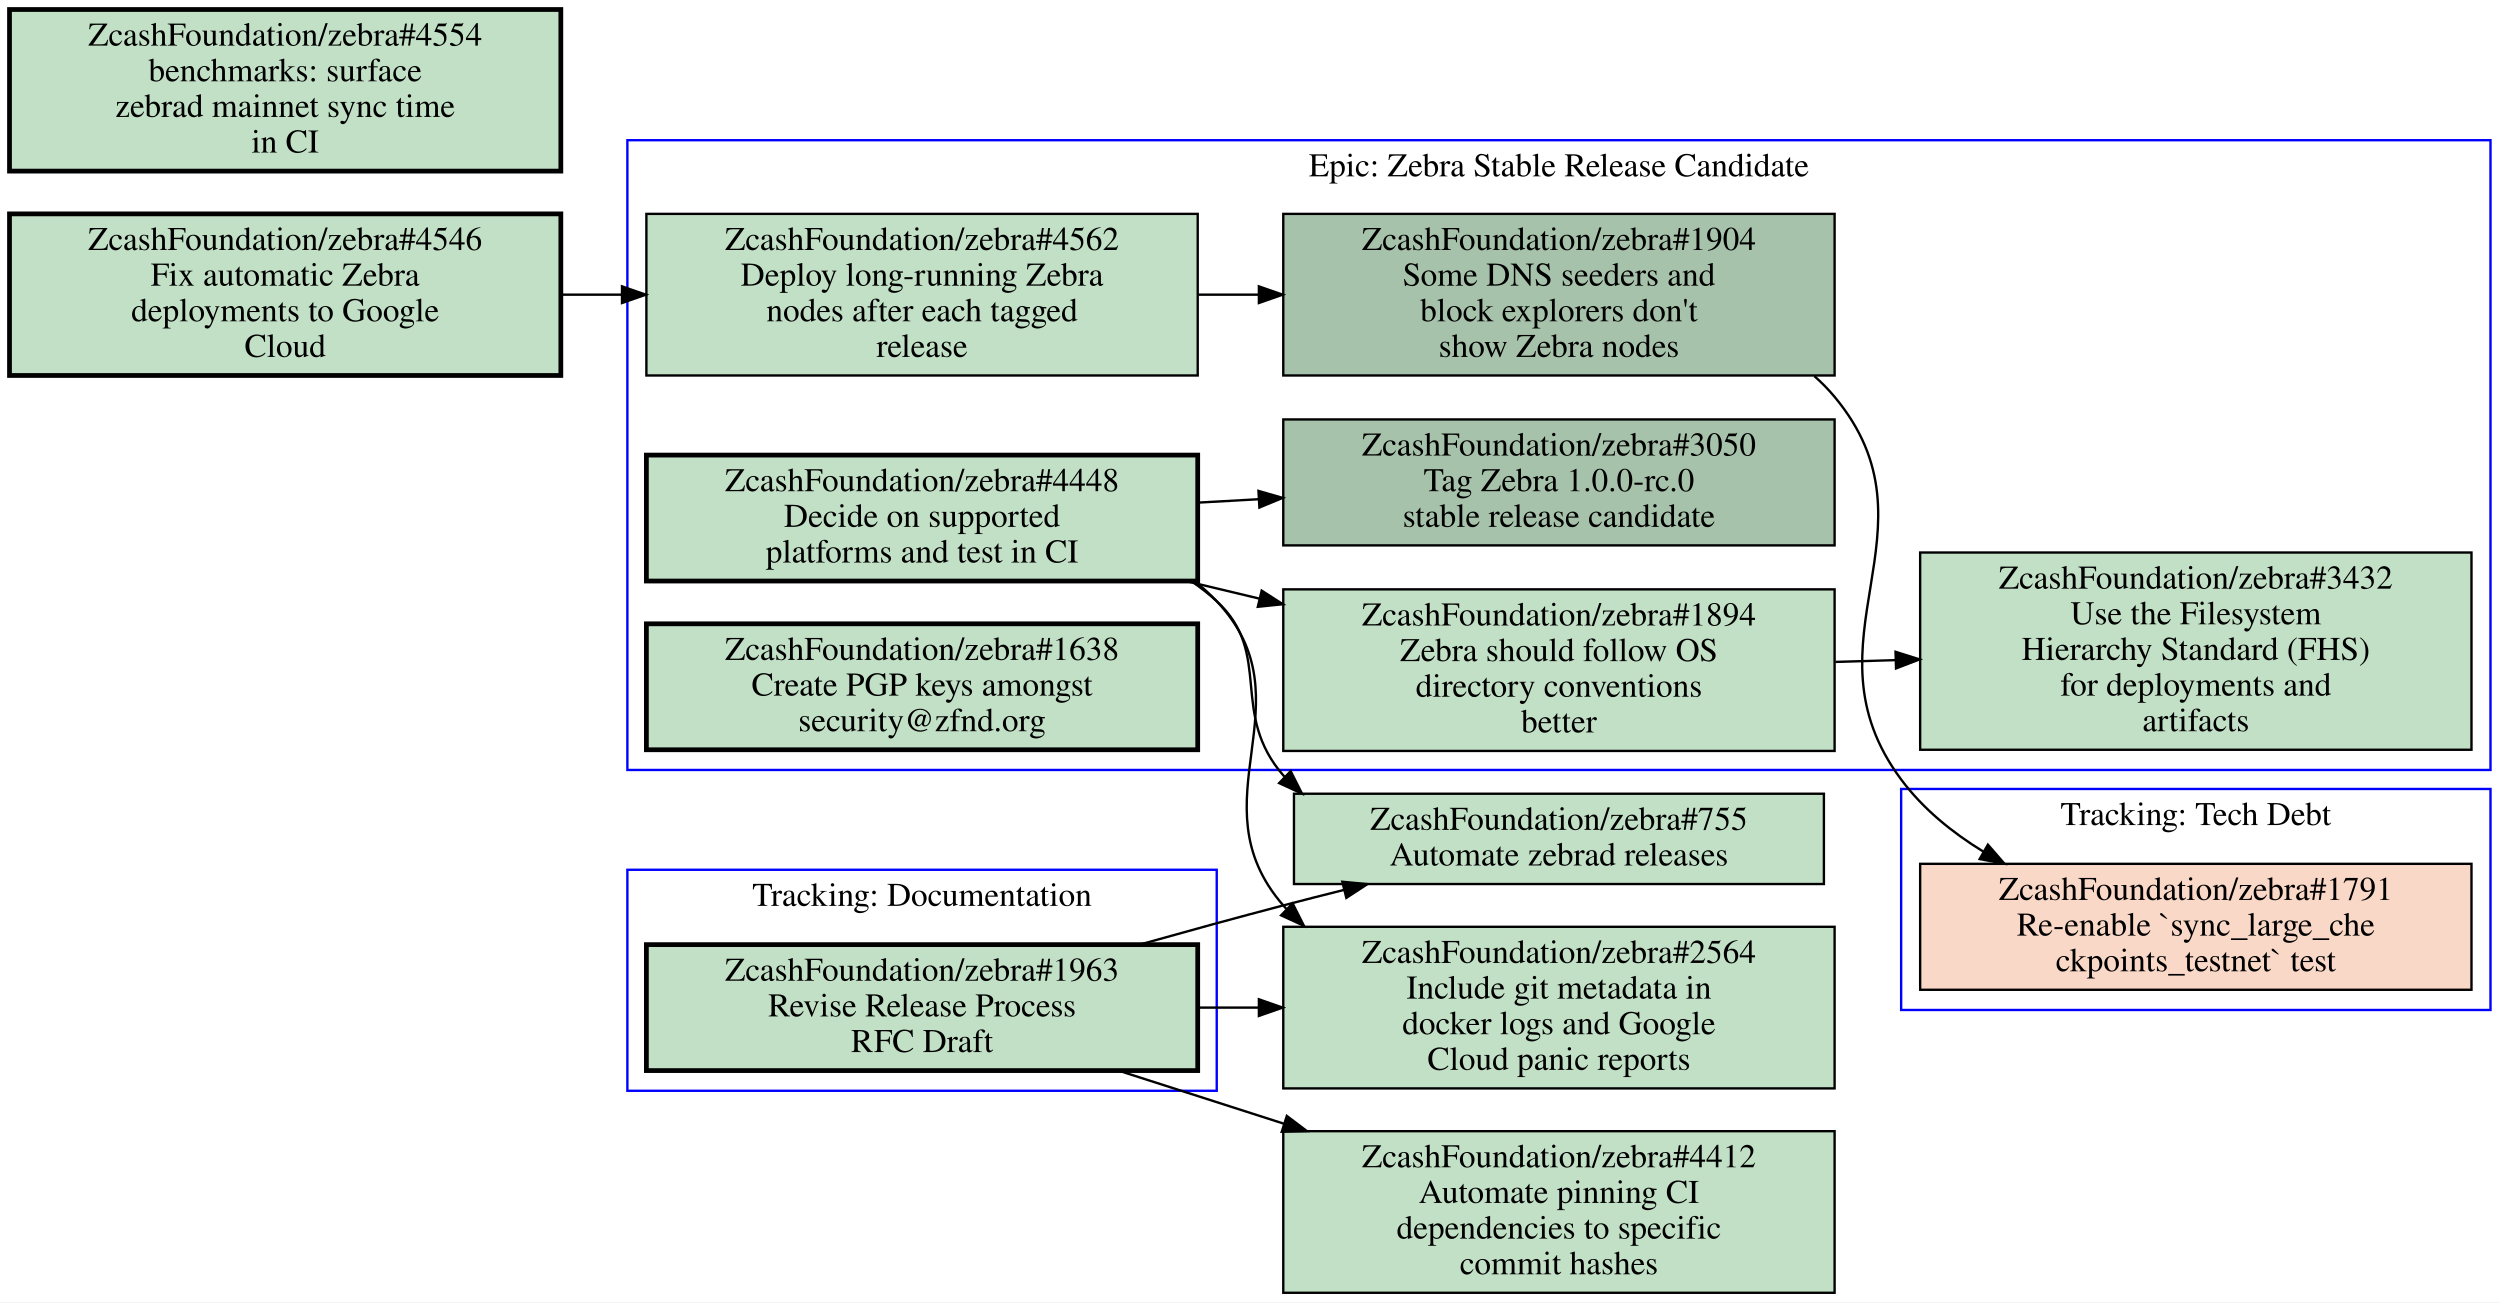
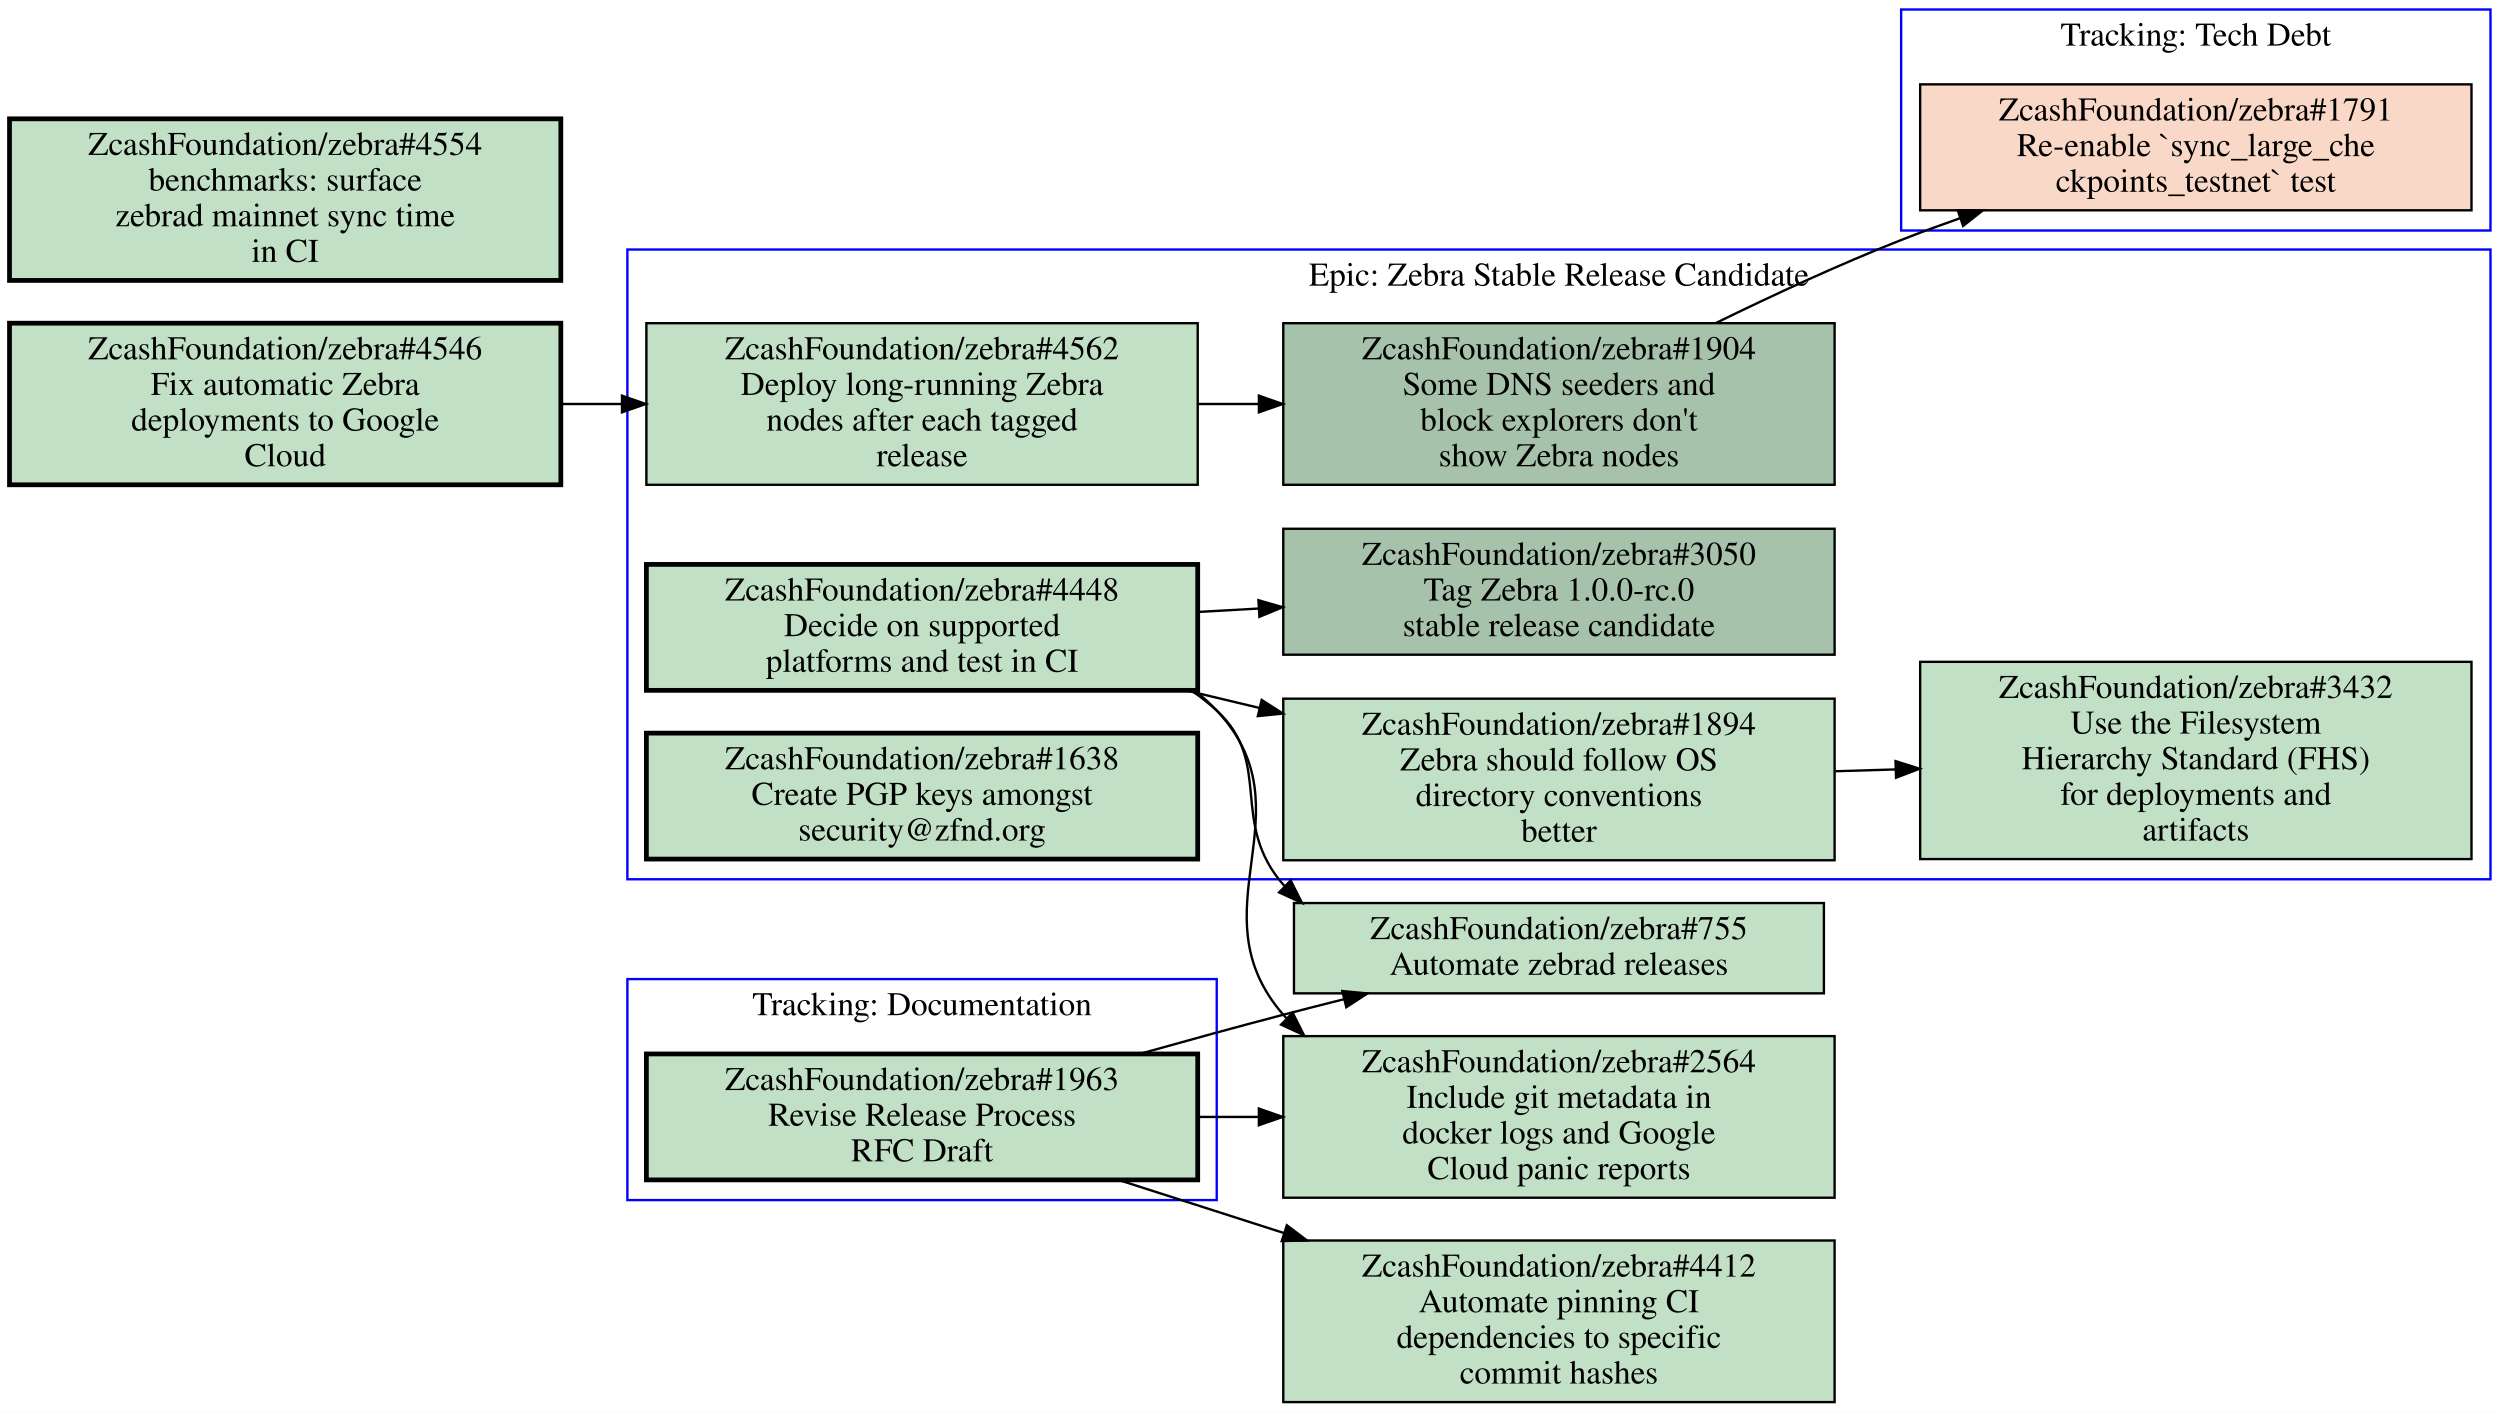
- <svg xmlns="http://www.w3.org/2000/svg" xmlns:xlink="http://www.w3.org/1999/xlink" width="1052pt" height="548pt" viewBox="0.00 0.00 1052.00 548.00">
-   <g id="graph0" class="graph" transform="scale(1 1) rotate(0) translate(4 544)">
-     <polygon fill="#ffffff" stroke="transparent" points="-4,4 -4,-544 1048,-544 1048,4 -4,4" />
+ <svg xmlns="http://www.w3.org/2000/svg" xmlns:xlink="http://www.w3.org/1999/xlink" width="1052pt" height="594pt" viewBox="0.00 0.00 1052.00 594.00">
+   <g id="graph0" class="graph" transform="scale(1 1) rotate(0) translate(4 590)">
+     <polygon fill="#ffffff" stroke="transparent" points="-4,4 -4,-590 1048,-590 1048,4 -4,4" />
    <g id="clust1" class="cluster">
+       <polygon fill="none" stroke="#0000ff" points="796,-493 796,-586 1044,-586 1044,-493 796,-493" />
+       <text text-anchor="middle" x="920" y="-570.8" font-family="Times,serif" font-size="14.00" fill="#000000">Tracking: Tech Debt</text>
+     </g>
+     <g id="clust2" class="cluster">
      <polygon fill="none" stroke="#0000ff" points="260,-85 260,-178 508,-178 508,-85 260,-85" />
      <text text-anchor="middle" x="384" y="-162.8" font-family="Times,serif" font-size="14.00" fill="#000000">Tracking: Documentation</text>
    </g>
-     <g id="clust2" class="cluster">
+     <g id="clust3" class="cluster">
      <polygon fill="none" stroke="#0000ff" points="260,-220 260,-485 1044,-485 1044,-220 260,-220" />
      <text text-anchor="middle" x="652" y="-469.8" font-family="Times,serif" font-size="14.00" fill="#000000">Epic: Zebra Stable Release Candidate</text>
    </g>
-     <g id="clust3" class="cluster">
-       <polygon fill="none" stroke="#0000ff" points="796,-119 796,-212 1044,-212 1044,-119 796,-119" />
-       <text text-anchor="middle" x="920" y="-196.8" font-family="Times,serif" font-size="14.00" fill="#000000">Tracking: Tech Debt</text>
-     </g>
-     <g id="node1" class="node open">
+     <g id="node1" class="node closed">
      <g id="a_node1">
+         <a xlink:href="https://github.com/ZcashFoundation/zebra/issues/1791" xlink:title="ZcashFoundation/zebra#1791&#10;Re-enable `sync_large_che&#10;ckpoints_testnet` test" target="_blank">
+           <polygon fill="#fad8c7" stroke="#000000" points="1036,-554.5 804,-554.5 804,-501.5 1036,-501.5 1036,-554.5" />
+           <text text-anchor="middle" x="920" y="-539.3" font-family="Times,serif" font-size="14.00" fill="#000000">ZcashFoundation/zebra#1791</text>
+           <text text-anchor="middle" x="920" y="-524.3" font-family="Times,serif" font-size="14.00" fill="#000000">Re-enable `sync_large_che</text>
+           <text text-anchor="middle" x="920" y="-509.3" font-family="Times,serif" font-size="14.00" fill="#000000">ckpoints_testnet` test</text>
+         </a>
+       </g>
+     </g>
+     <g id="node2" class="node open">
+       <g id="a_node2">
        <a xlink:href="https://github.com/ZcashFoundation/zebra/issues/1963" xlink:title="ZcashFoundation/zebra#1963&#10;Revise Release Process&#10;RFC Draft" target="_blank">
          <polygon fill="#c2e0c6" stroke="#000000" stroke-width="2" points="500,-146.5 268,-146.5 268,-93.5 500,-93.5 500,-146.5" />
          <text text-anchor="middle" x="384" y="-131.3" font-family="Times,serif" font-size="14.00" fill="#000000">ZcashFoundation/zebra#1963</text>
          <text text-anchor="middle" x="384" y="-116.3" font-family="Times,serif" font-size="14.00" fill="#000000">Revise Release Process</text>
          <text text-anchor="middle" x="384" y="-101.3" font-family="Times,serif" font-size="14.00" fill="#000000">RFC Draft</text>
        </a>
      </g>
    </g>
    <g id="node10" class="node open">
      <g id="a_node10">
        <a xlink:href="https://github.com/ZcashFoundation/zebra/issues/755" xlink:title="ZcashFoundation/zebra#755&#10;Automate zebrad releases" target="_blank">
          <polygon fill="#c2e0c6" stroke="#000000" points="763.5,-210 540.5,-210 540.5,-172 763.5,-172 763.5,-210" />
          <text text-anchor="middle" x="652" y="-194.8" font-family="Times,serif" font-size="14.00" fill="#000000">ZcashFoundation/zebra#755</text>
          <text text-anchor="middle" x="652" y="-179.8" font-family="Times,serif" font-size="14.00" fill="#000000">Automate zebrad releases</text>
        </a>
      </g>
    </g>
    <g id="edge5" class="edge">
      <path fill="none" stroke="#000000" d="M475.88,-146.61C495.67,-152.17 516.5,-157.89 536,-163 544.3,-165.17 552.95,-167.38 561.62,-169.55" />
      <polygon fill="#000000" stroke="#000000" points="560.852,-172.965 571.4,-171.97 562.534,-166.17 560.852,-172.965" />
    </g>
    <g id="node11" class="node open">
      <g id="a_node11">
        <a xlink:href="https://github.com/ZcashFoundation/zebra/issues/2564" xlink:title="ZcashFoundation/zebra#2564&#10;Include git metadata in&#10;docker logs and Google&#10;Cloud panic reports" target="_blank">
          <polygon fill="#c2e0c6" stroke="#000000" points="768,-154 536,-154 536,-86 768,-86 768,-154" />
          <text text-anchor="middle" x="652" y="-138.8" font-family="Times,serif" font-size="14.00" fill="#000000">ZcashFoundation/zebra#2564</text>
          <text text-anchor="middle" x="652" y="-123.8" font-family="Times,serif" font-size="14.00" fill="#000000">Include git metadata in</text>
          <text text-anchor="middle" x="652" y="-108.8" font-family="Times,serif" font-size="14.00" fill="#000000">docker logs and Google</text>
          <text text-anchor="middle" x="652" y="-93.8" font-family="Times,serif" font-size="14.00" fill="#000000">Cloud panic reports</text>
        </a>
      </g>
    </g>
    <g id="edge6" class="edge">
      <path fill="none" stroke="#000000" d="M500.38,-120C508.71,-120 517.14,-120 525.53,-120" />
      <polygon fill="#000000" stroke="#000000" points="525.74,-123.5 535.74,-120 525.74,-116.5 525.74,-123.5" />
    </g>
    <g id="node12" class="node open">
      <g id="a_node12">
        <a xlink:href="https://github.com/ZcashFoundation/zebra/issues/4412" xlink:title="ZcashFoundation/zebra#4412&#10;Automate pinning CI&#10;dependencies to specific&#10;commit hashes" target="_blank">
          <polygon fill="#c2e0c6" stroke="#000000" points="768,-68 536,-68 536,0 768,0 768,-68" />
          <text text-anchor="middle" x="652" y="-52.8" font-family="Times,serif" font-size="14.00" fill="#000000">ZcashFoundation/zebra#4412</text>
          <text text-anchor="middle" x="652" y="-37.8" font-family="Times,serif" font-size="14.00" fill="#000000">Automate pinning CI</text>
          <text text-anchor="middle" x="652" y="-22.8" font-family="Times,serif" font-size="14.00" fill="#000000">dependencies to specific</text>
          <text text-anchor="middle" x="652" y="-7.8" font-family="Times,serif" font-size="14.00" fill="#000000">commit hashes</text>
        </a>
      </g>
    </g>
    <g id="edge7" class="edge">
      <path fill="none" stroke="#000000" d="M466.6,-93.495C488.63,-86.425 512.85,-78.653 536.3,-71.126" />
      <polygon fill="#000000" stroke="#000000" points="537.497,-74.418 545.95,-68.031 535.359,-67.752 537.497,-74.418" />
    </g>
-     <g id="node2" class="node open">
-       <g id="a_node2">
+     <g id="node3" class="node open">
+       <g id="a_node3">
        <a xlink:href="https://github.com/ZcashFoundation/zebra/issues/1894" xlink:title="ZcashFoundation/zebra#1894&#10;Zebra should follow OS&#10;directory conventions&#10;better" target="_blank">
          <polygon fill="#c2e0c6" stroke="#000000" points="768,-296 536,-296 536,-228 768,-228 768,-296" />
          <text text-anchor="middle" x="652" y="-280.8" font-family="Times,serif" font-size="14.00" fill="#000000">ZcashFoundation/zebra#1894</text>
          <text text-anchor="middle" x="652" y="-265.8" font-family="Times,serif" font-size="14.00" fill="#000000">Zebra should follow OS</text>
          <text text-anchor="middle" x="652" y="-250.8" font-family="Times,serif" font-size="14.00" fill="#000000">directory conventions</text>
          <text text-anchor="middle" x="652" y="-235.8" font-family="Times,serif" font-size="14.00" fill="#000000">better</text>
        </a>
      </g>
    </g>
-     <g id="node3" class="node open">
-       <g id="a_node3">
+     <g id="node4" class="node open">
+       <g id="a_node4">
        <a xlink:href="https://github.com/ZcashFoundation/zebra/issues/3432" xlink:title="ZcashFoundation/zebra#3432&#10;Use the Filesystem&#10;Hierarchy Standard (FHS)&#10;for deployments and&#10;artifacts" target="_blank">
          <polygon fill="#c2e0c6" stroke="#000000" points="1036,-311.5 804,-311.5 804,-228.5 1036,-228.5 1036,-311.5" />
          <text text-anchor="middle" x="920" y="-296.3" font-family="Times,serif" font-size="14.00" fill="#000000">ZcashFoundation/zebra#3432</text>
          <text text-anchor="middle" x="920" y="-281.3" font-family="Times,serif" font-size="14.00" fill="#000000">Use the Filesystem</text>
          <text text-anchor="middle" x="920" y="-266.3" font-family="Times,serif" font-size="14.00" fill="#000000">Hierarchy Standard (FHS)</text>
          <text text-anchor="middle" x="920" y="-251.3" font-family="Times,serif" font-size="14.00" fill="#000000">for deployments and</text>
          <text text-anchor="middle" x="920" y="-236.3" font-family="Times,serif" font-size="14.00" fill="#000000">artifacts</text>
        </a>
      </g>
    </g>
    <g id="edge1" class="edge">
      <path fill="none" stroke="#000000" d="M768.38,-265.47C776.71,-265.72 785.14,-265.97 793.53,-266.22" />
      <polygon fill="#000000" stroke="#000000" points="793.638,-269.725 803.74,-266.53 793.851,-262.728 793.638,-269.725" />
    </g>
-     <g id="node4" class="node open">
-       <g id="a_node4">
+     <g id="node5" class="node open">
+       <g id="a_node5">
        <a xlink:href="https://github.com/ZcashFoundation/zebra/issues/3050" xlink:title="ZcashFoundation/zebra#3050&#10;Tag Zebra 1.0.0-rc.0&#10;stable release candidate" target="_blank">
          <polygon fill="#a7c2aa" stroke="#000000" points="768,-367.5 536,-367.5 536,-314.5 768,-314.5 768,-367.5" />
          <text text-anchor="middle" x="652" y="-352.3" font-family="Times,serif" font-size="14.00" fill="#000000">ZcashFoundation/zebra#3050</text>
          <text text-anchor="middle" x="652" y="-337.3" font-family="Times,serif" font-size="14.00" fill="#000000">Tag Zebra 1.0.0-rc.0</text>
          <text text-anchor="middle" x="652" y="-322.3" font-family="Times,serif" font-size="14.00" fill="#000000">stable release candidate</text>
        </a>
      </g>
    </g>
-     <g id="node5" class="node open">
-       <g id="a_node5">
+     <g id="node6" class="node open">
+       <g id="a_node6">
        <a xlink:href="https://github.com/ZcashFoundation/zebra/issues/1904" xlink:title="ZcashFoundation/zebra#1904&#10;Some DNS seeders and&#10;block explorers don't&#10;show Zebra nodes" target="_blank">
          <polygon fill="#a7c2aa" stroke="#000000" points="768,-454 536,-454 536,-386 768,-386 768,-454" />
          <text text-anchor="middle" x="652" y="-438.8" font-family="Times,serif" font-size="14.00" fill="#000000">ZcashFoundation/zebra#1904</text>
          <text text-anchor="middle" x="652" y="-423.8" font-family="Times,serif" font-size="14.00" fill="#000000">Some DNS seeders and</text>
          <text text-anchor="middle" x="652" y="-408.8" font-family="Times,serif" font-size="14.00" fill="#000000">block explorers don't</text>
          <text text-anchor="middle" x="652" y="-393.8" font-family="Times,serif" font-size="14.00" fill="#000000">show Zebra nodes</text>
        </a>
      </g>
    </g>
-     <g id="node9" class="node closed">
-       <g id="a_node9">
-         <a xlink:href="https://github.com/ZcashFoundation/zebra/issues/1791" xlink:title="ZcashFoundation/zebra#1791&#10;Re-enable `sync_large_che&#10;ckpoints_testnet` test" target="_blank">
-           <polygon fill="#fad8c7" stroke="#000000" points="1036,-180.5 804,-180.5 804,-127.5 1036,-127.5 1036,-180.5" />
-           <text text-anchor="middle" x="920" y="-165.3" font-family="Times,serif" font-size="14.00" fill="#000000">ZcashFoundation/zebra#1791</text>
-           <text text-anchor="middle" x="920" y="-150.3" font-family="Times,serif" font-size="14.00" fill="#000000">Re-enable `sync_large_che</text>
-           <text text-anchor="middle" x="920" y="-135.3" font-family="Times,serif" font-size="14.00" fill="#000000">ckpoints_testnet` test</text>
-         </a>
-       </g>
-     </g>
    <g id="edge8" class="edge">
-       <path fill="none" stroke="#000000" d="M759.47,-385.74C762.53,-383.05 765.39,-380.14 768,-377 814.46,-321.17 752.65,-274.27 796,-216 805.13,-203.72 817.38,-193.72 830.63,-185.62" />
-       <polygon fill="#000000" stroke="#000000" points="832.511,-188.576 839.45,-180.57 829.033,-182.501 832.511,-188.576" />
-     </g>
-     <g id="node6" class="node open">
-       <g id="a_node6">
+       <path fill="none" stroke="#000000" d="M718.16,-454.13C742.32,-465.94 770.08,-478.78 796,-489 804.01,-492.16 812.38,-495.24 820.84,-498.2" />
+       <polygon fill="#000000" stroke="#000000" points="819.805,-501.545 830.4,-501.49 822.083,-494.926 819.805,-501.545" />
+     </g>
+     <g id="node7" class="node open">
+       <g id="a_node7">
        <a xlink:href="https://github.com/ZcashFoundation/zebra/issues/4448" xlink:title="ZcashFoundation/zebra#4448&#10;Decide on supported&#10;platforms and test in CI" target="_blank">
          <polygon fill="#c2e0c6" stroke="#000000" stroke-width="2" points="500,-352.5 268,-352.5 268,-299.5 500,-299.5 500,-352.5" />
          <text text-anchor="middle" x="384" y="-337.3" font-family="Times,serif" font-size="14.00" fill="#000000">ZcashFoundation/zebra#4448</text>
          <text text-anchor="middle" x="384" y="-322.3" font-family="Times,serif" font-size="14.00" fill="#000000">Decide on supported</text>
          <text text-anchor="middle" x="384" y="-307.3" font-family="Times,serif" font-size="14.00" fill="#000000">platforms and test in CI</text>
        </a>
      </g>
    </g>
    <g id="edge2" class="edge">
      <path fill="none" stroke="#000000" d="M495.33,-299.41C505.46,-296.99 515.78,-294.53 526.03,-292.08" />
      <polygon fill="#000000" stroke="#000000" points="526.916,-295.467 535.83,-289.74 525.29,-288.658 526.916,-295.467" />
    </g>
    <g id="edge3" class="edge">
      <path fill="none" stroke="#000000" d="M500.38,-332.51C508.71,-332.98 517.14,-333.45 525.53,-333.92" />
      <polygon fill="#000000" stroke="#000000" points="525.56,-337.427 535.74,-334.49 525.951,-330.438 525.56,-337.427" />
    </g>
    <g id="edge9" class="edge">
      <path fill="none" stroke="#000000" d="M497.46,-299.33C501.18,-296.8 504.71,-294.03 508,-291 532.02,-268.87 512.86,-243.78 536.46,-217.2" />
      <polygon fill="#000000" stroke="#000000" points="539.114,-219.502 543.88,-210.04 534.254,-214.465 539.114,-219.502" />
    </g>
    <g id="edge10" class="edge">
      <path fill="none" stroke="#000000" d="M498.82,-299.3C502.09,-296.77 505.16,-294.01 508,-291 547.93,-248.61 497.8,-206.95 536,-163 536.42,-162.52 536.84,-162.04 537.27,-161.57" />
      <polygon fill="#000000" stroke="#000000" points="539.932,-163.866 544.71,-154.41 535.078,-158.822 539.932,-163.866" />
    </g>
-     <g id="node7" class="node open">
-       <g id="a_node7">
+     <g id="node8" class="node open">
+       <g id="a_node8">
        <a xlink:href="https://github.com/ZcashFoundation/zebra/issues/4562" xlink:title="ZcashFoundation/zebra#4562&#10;Deploy long-running Zebra&#10;nodes after each tagged&#10;release" target="_blank">
          <polygon fill="#c2e0c6" stroke="#000000" points="500,-454 268,-454 268,-386 500,-386 500,-454" />
          <text text-anchor="middle" x="384" y="-438.8" font-family="Times,serif" font-size="14.00" fill="#000000">ZcashFoundation/zebra#4562</text>
          <text text-anchor="middle" x="384" y="-423.8" font-family="Times,serif" font-size="14.00" fill="#000000">Deploy long-running Zebra</text>
          <text text-anchor="middle" x="384" y="-408.8" font-family="Times,serif" font-size="14.00" fill="#000000">nodes after each tagged</text>
          <text text-anchor="middle" x="384" y="-393.8" font-family="Times,serif" font-size="14.00" fill="#000000">release</text>
        </a>
      </g>
    </g>
    <g id="edge4" class="edge">
      <path fill="none" stroke="#000000" d="M500.38,-420C508.71,-420 517.14,-420 525.53,-420" />
      <polygon fill="#000000" stroke="#000000" points="525.74,-423.5 535.74,-420 525.74,-416.5 525.74,-423.5" />
    </g>
-     <g id="node8" class="node open">
-       <g id="a_node8">
+     <g id="node9" class="node open">
+       <g id="a_node9">
        <a xlink:href="https://github.com/ZcashFoundation/zebra/issues/1638" xlink:title="ZcashFoundation/zebra#1638&#10;Create PGP keys amongst&#10;security@zfnd.org" target="_blank">
          <polygon fill="#c2e0c6" stroke="#000000" stroke-width="2" points="500,-281.5 268,-281.5 268,-228.5 500,-228.5 500,-281.5" />
          <text text-anchor="middle" x="384" y="-266.3" font-family="Times,serif" font-size="14.00" fill="#000000">ZcashFoundation/zebra#1638</text>
          <text text-anchor="middle" x="384" y="-251.3" font-family="Times,serif" font-size="14.00" fill="#000000">Create PGP keys amongst</text>
          <text text-anchor="middle" x="384" y="-236.3" font-family="Times,serif" font-size="14.00" fill="#000000">security@zfnd.org</text>
        </a>
      </g>
    </g>
    <g id="node13" class="node open">
      <g id="a_node13">
        <a xlink:href="https://github.com/ZcashFoundation/zebra/issues/4554" xlink:title="ZcashFoundation/zebra#4554&#10;benchmarks: surface&#10;zebrad mainnet sync time&#10;in CI" target="_blank">
          <polygon fill="#c2e0c6" stroke="#000000" stroke-width="2" points="232,-540 0,-540 0,-472 232,-472 232,-540" />
          <text text-anchor="middle" x="116" y="-524.8" font-family="Times,serif" font-size="14.00" fill="#000000">ZcashFoundation/zebra#4554</text>
          <text text-anchor="middle" x="116" y="-509.8" font-family="Times,serif" font-size="14.00" fill="#000000">benchmarks: surface</text>
          <text text-anchor="middle" x="116" y="-494.8" font-family="Times,serif" font-size="14.00" fill="#000000">zebrad mainnet sync time</text>
          <text text-anchor="middle" x="116" y="-479.8" font-family="Times,serif" font-size="14.00" fill="#000000">in CI</text>
        </a>
      </g>
    </g>
    <g id="node14" class="node open">
      <g id="a_node14">
        <a xlink:href="https://github.com/ZcashFoundation/zebra/issues/4546" xlink:title="ZcashFoundation/zebra#4546&#10;Fix automatic Zebra&#10;deployments to Google&#10;Cloud" target="_blank">
          <polygon fill="#c2e0c6" stroke="#000000" stroke-width="2" points="232,-454 0,-454 0,-386 232,-386 232,-454" />
          <text text-anchor="middle" x="116" y="-438.8" font-family="Times,serif" font-size="14.00" fill="#000000">ZcashFoundation/zebra#4546</text>
          <text text-anchor="middle" x="116" y="-423.8" font-family="Times,serif" font-size="14.00" fill="#000000">Fix automatic Zebra</text>
          <text text-anchor="middle" x="116" y="-408.8" font-family="Times,serif" font-size="14.00" fill="#000000">deployments to Google</text>
          <text text-anchor="middle" x="116" y="-393.8" font-family="Times,serif" font-size="14.00" fill="#000000">Cloud</text>
        </a>
      </g>
    </g>
    <g id="edge11" class="edge">
      <path fill="none" stroke="#000000" d="M232.38,-420C240.71,-420 249.14,-420 257.53,-420" />
      <polygon fill="#000000" stroke="#000000" points="257.74,-423.5 267.74,-420 257.74,-416.5 257.74,-423.5" />
    </g>
  </g>
</svg>
